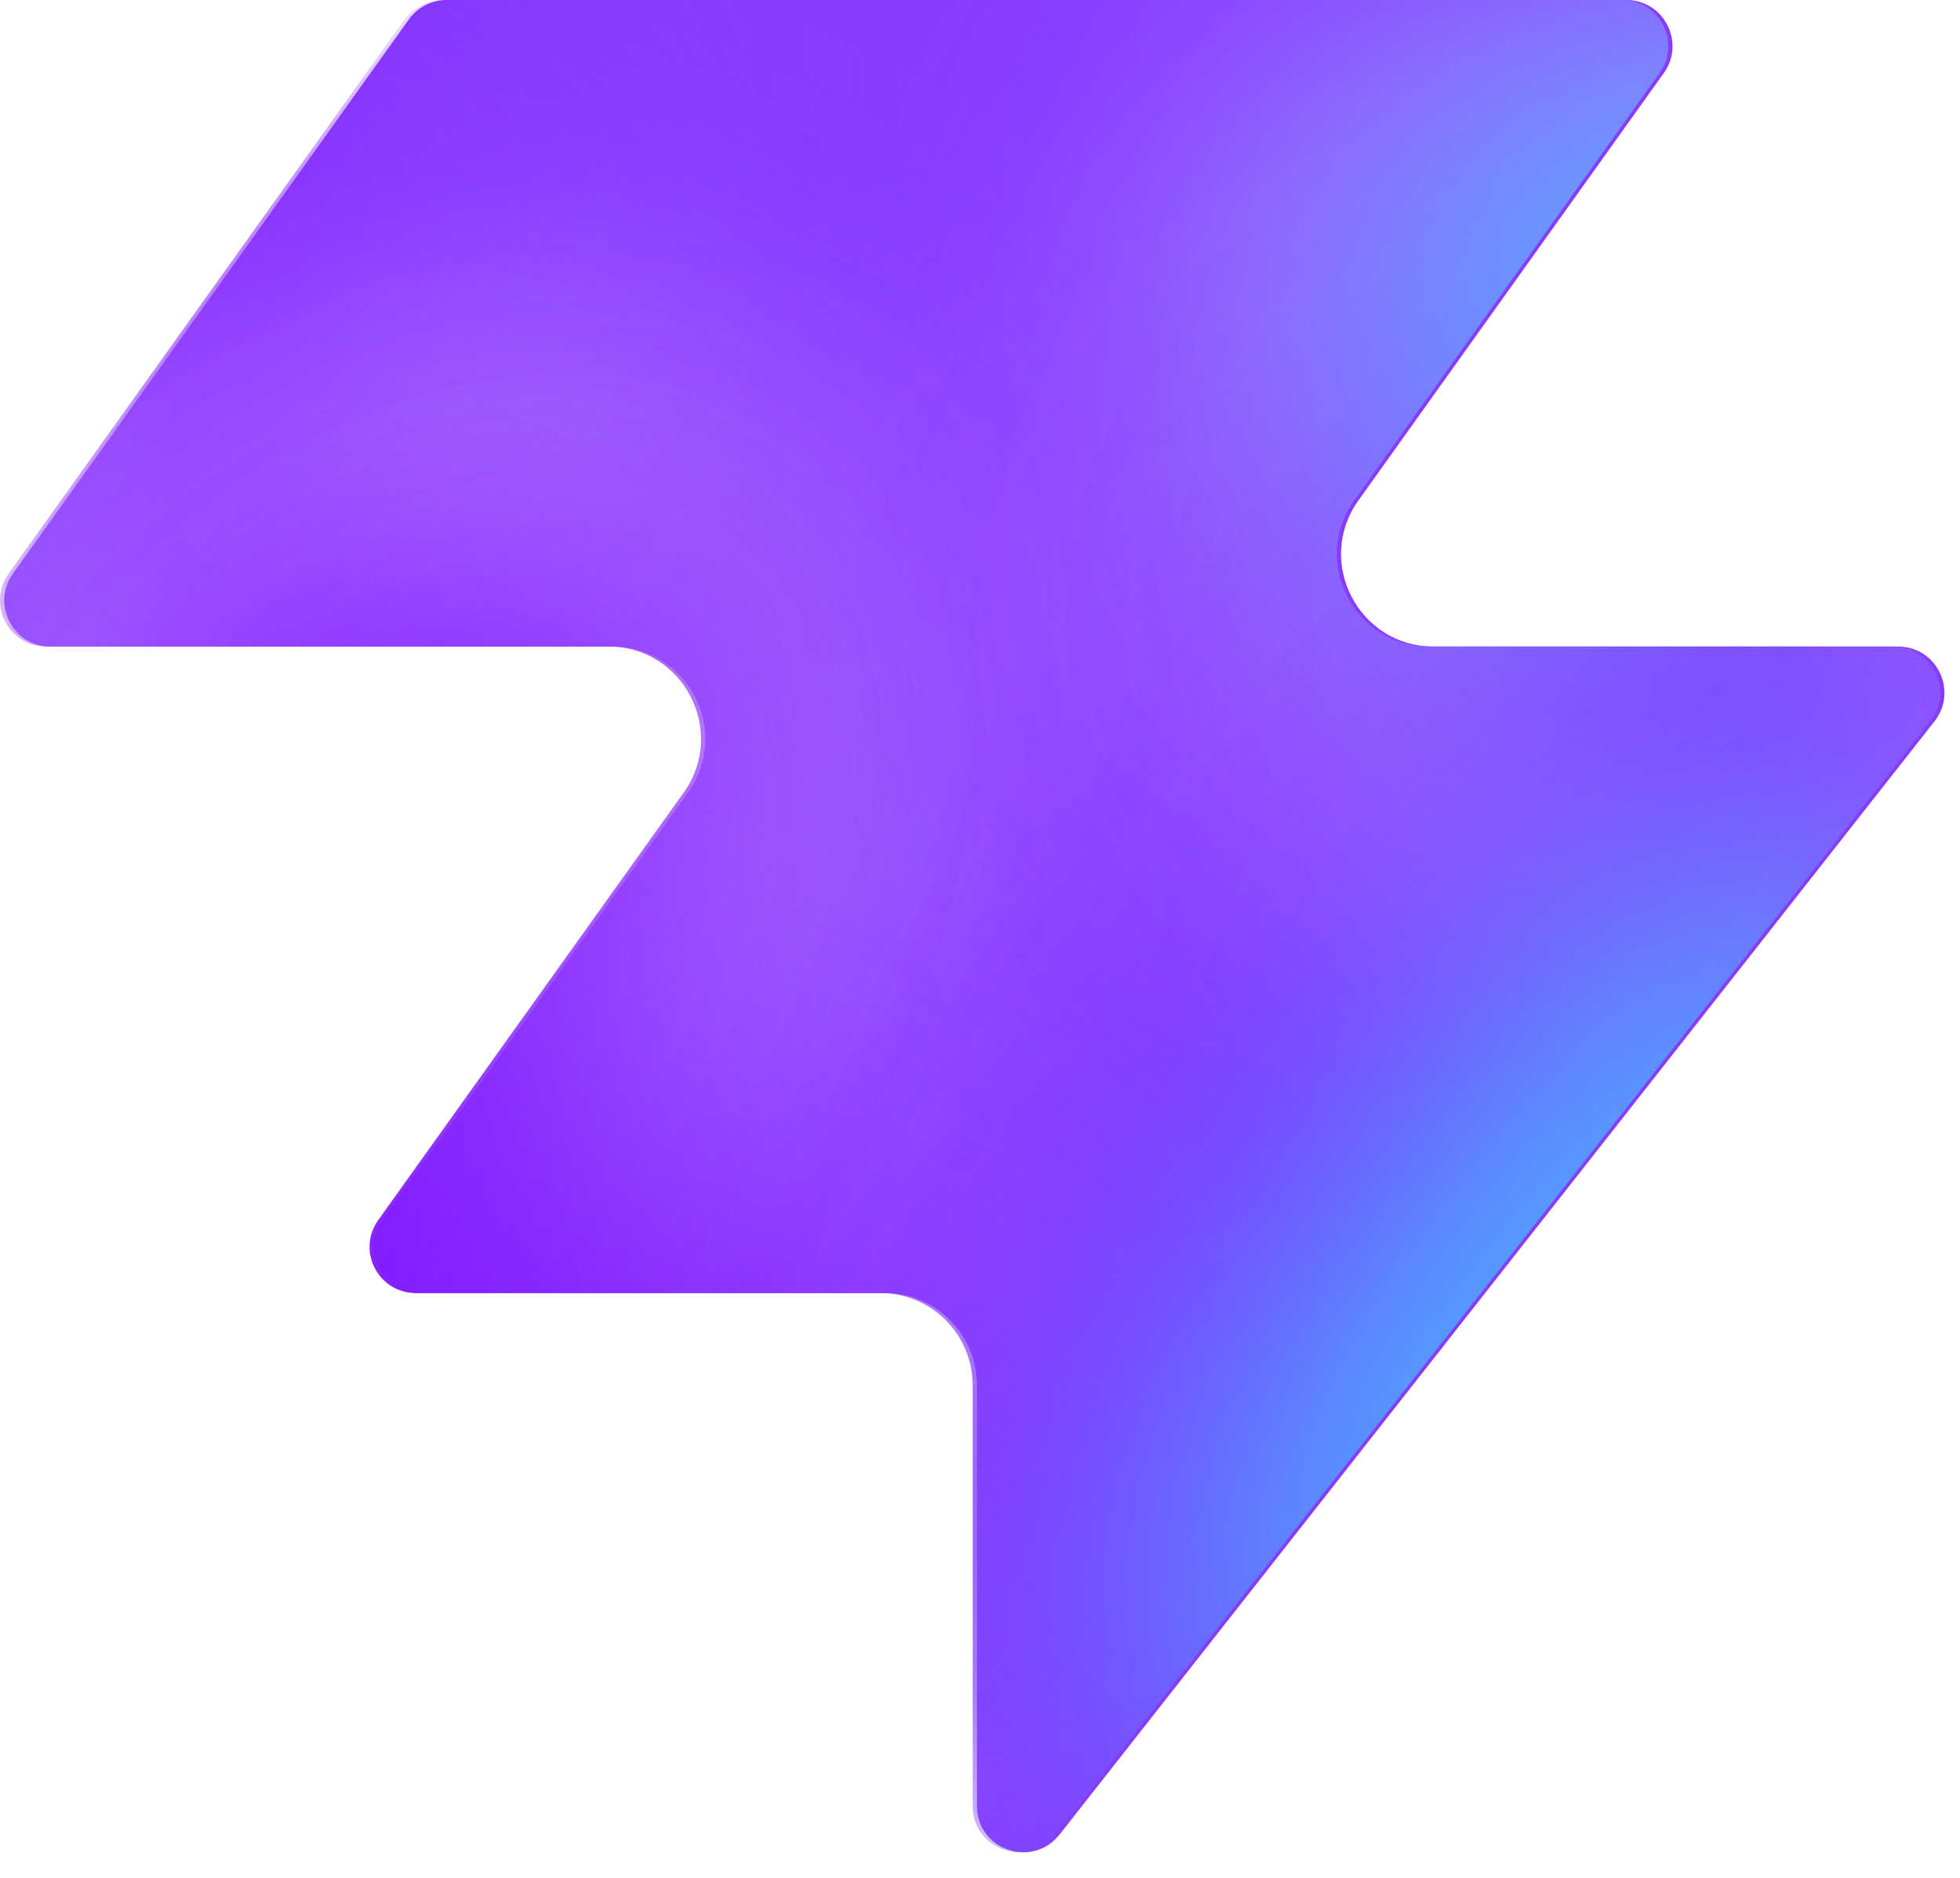
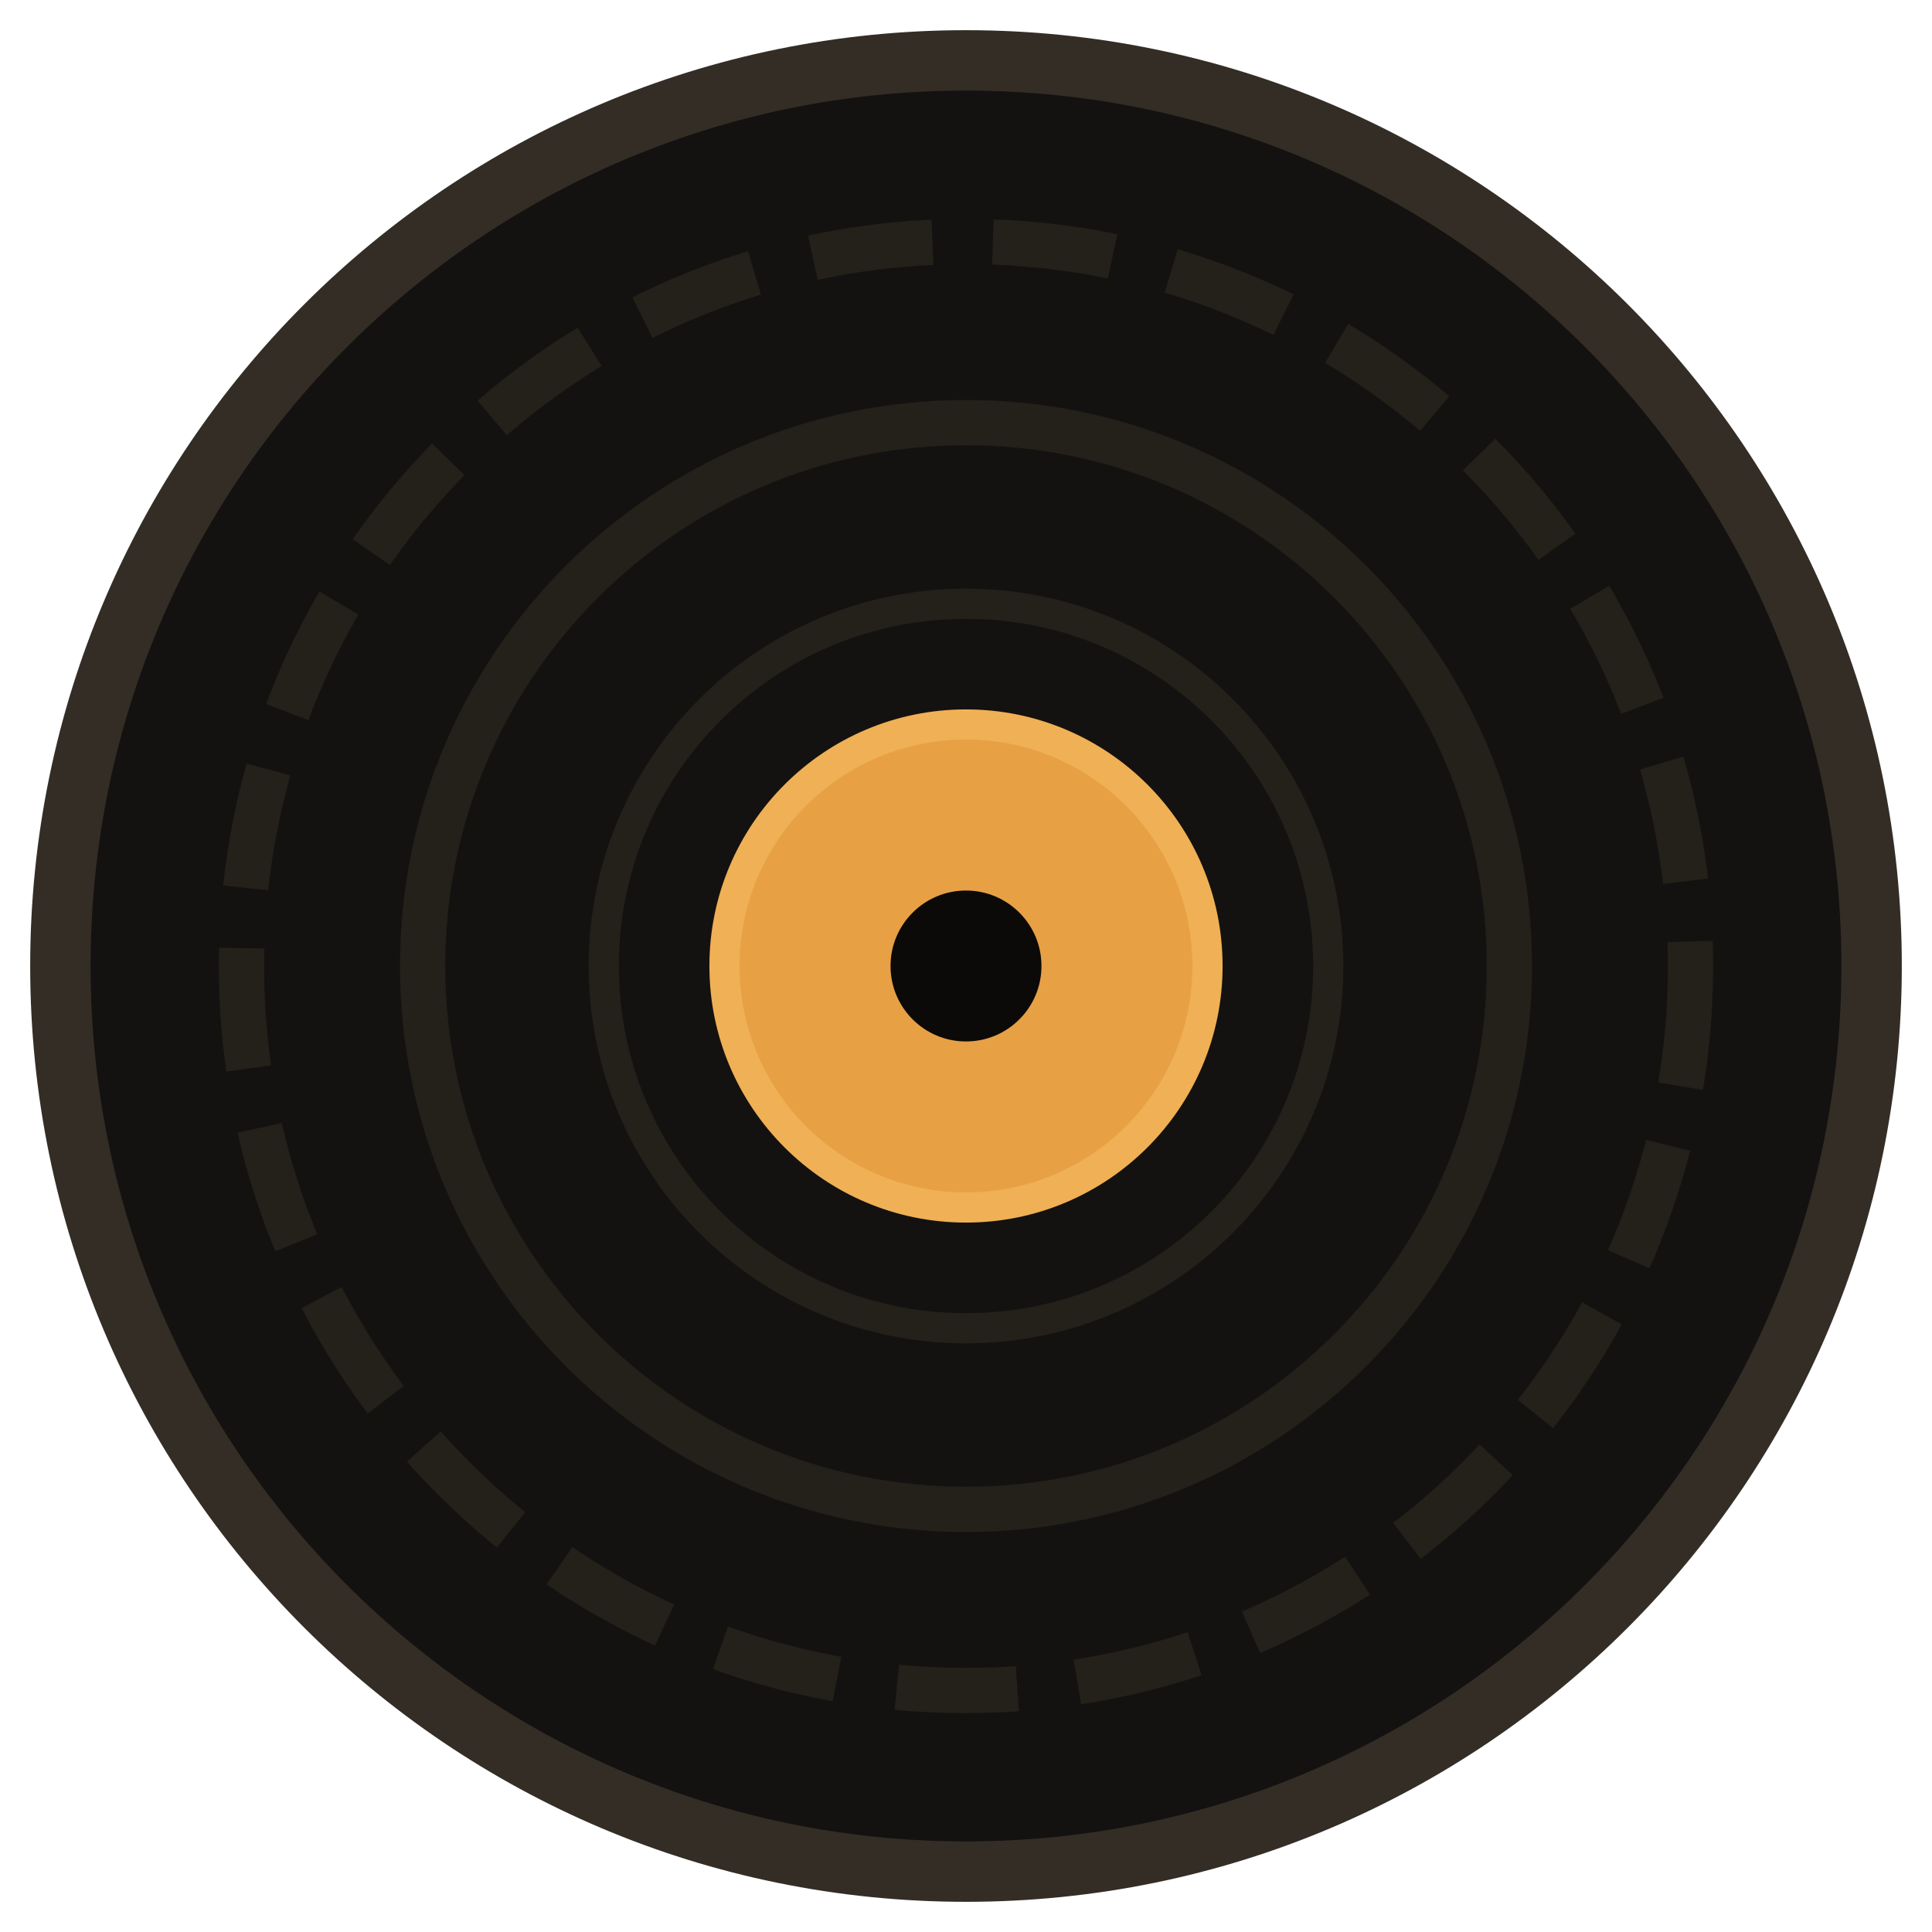
- <svg xmlns="http://www.w3.org/2000/svg" width="48" height="46" fill="none" viewBox="0 0 48 46">
-   <path fill="#863bff" d="M25.946 44.938c-.664.845-2.021.375-2.021-.698V33.937a2.26 2.26 0 0 0-2.262-2.262H10.287c-.92 0-1.456-1.04-.92-1.788l7.48-10.471c1.07-1.497 0-3.578-1.842-3.578H1.237c-.92 0-1.456-1.04-.92-1.788L10.013.474c.214-.297.556-.474.92-.474h28.894c.92 0 1.456 1.04.92 1.788l-7.48 10.471c-1.07 1.498 0 3.579 1.842 3.579h11.377c.943 0 1.473 1.088.89 1.83L25.947 44.94z" style="fill:#863bff;fill:color(display-p3 .525 .23 1);fill-opacity:1" />
-   <mask id="a" width="48" height="46" x="0" y="0" maskUnits="userSpaceOnUse" style="mask-type:alpha">
-     <path fill="#000" d="M25.842 44.938c-.664.844-2.021.375-2.021-.698V33.937a2.26 2.26 0 0 0-2.262-2.262H10.183c-.92 0-1.456-1.04-.92-1.788l7.48-10.471c1.07-1.498 0-3.579-1.842-3.579H1.133c-.92 0-1.456-1.04-.92-1.787L9.91.473c.214-.297.556-.474.92-.474h28.894c.92 0 1.456 1.04.92 1.788l-7.48 10.471c-1.07 1.498 0 3.578 1.842 3.578h11.377c.943 0 1.473 1.088.89 1.832L25.843 44.94z" style="fill:#000;fill-opacity:1" />
-   </mask>
-   <g mask="url(#a)">
-     <g filter="url(#b)">
-       <ellipse cx="5.508" cy="14.704" fill="#ede6ff" rx="5.508" ry="14.704" style="fill:#ede6ff;fill:color(display-p3 .927 .903 1);fill-opacity:1" transform="matrix(.00324 1 1 -.00324 -4.47 31.516)" />
-     </g>
-     <g filter="url(#c)">
-       <ellipse cx="10.399" cy="29.851" fill="#ede6ff" rx="10.399" ry="29.851" style="fill:#ede6ff;fill:color(display-p3 .927 .903 1);fill-opacity:1" transform="matrix(.00324 1 1 -.00324 -39.328 7.883)" />
-     </g>
-     <g filter="url(#d)">
-       <ellipse cx="5.508" cy="30.487" fill="#7e14ff" rx="5.508" ry="30.487" style="fill:#7e14ff;fill:color(display-p3 .492 .077 1);fill-opacity:1" transform="rotate(89.814 -25.913 -14.639)scale(1 -1)" />
-     </g>
-     <g filter="url(#e)">
-       <ellipse cx="5.508" cy="30.599" fill="#7e14ff" rx="5.508" ry="30.599" style="fill:#7e14ff;fill:color(display-p3 .492 .077 1);fill-opacity:1" transform="rotate(89.814 -32.644 -3.334)scale(1 -1)" />
-     </g>
-     <g filter="url(#f)">
-       <ellipse cx="5.508" cy="30.599" fill="#7e14ff" rx="5.508" ry="30.599" style="fill:#7e14ff;fill:color(display-p3 .492 .077 1);fill-opacity:1" transform="matrix(.00324 1 1 -.00324 -34.34 30.47)" />
-     </g>
-     <g filter="url(#g)">
-       <ellipse cx="14.072" cy="22.078" fill="#ede6ff" rx="14.072" ry="22.078" style="fill:#ede6ff;fill:color(display-p3 .927 .903 1);fill-opacity:1" transform="rotate(93.35 24.506 48.493)scale(-1 1)" />
-     </g>
-     <g filter="url(#h)">
-       <ellipse cx="3.47" cy="21.501" fill="#7e14ff" rx="3.47" ry="21.501" style="fill:#7e14ff;fill:color(display-p3 .492 .077 1);fill-opacity:1" transform="rotate(89.009 28.708 47.59)scale(-1 1)" />
-     </g>
-     <g filter="url(#i)">
-       <ellipse cx="3.47" cy="21.501" fill="#7e14ff" rx="3.47" ry="21.501" style="fill:#7e14ff;fill:color(display-p3 .492 .077 1);fill-opacity:1" transform="rotate(89.009 28.708 47.59)scale(-1 1)" />
-     </g>
-     <g filter="url(#j)">
-       <ellipse cx=".387" cy="8.972" fill="#7e14ff" rx="4.407" ry="29.108" style="fill:#7e14ff;fill:color(display-p3 .492 .077 1);fill-opacity:1" transform="rotate(39.51 .387 8.972)" />
-     </g>
-     <g filter="url(#k)">
-       <ellipse cx="47.523" cy="-6.092" fill="#7e14ff" rx="4.407" ry="29.108" style="fill:#7e14ff;fill:color(display-p3 .492 .077 1);fill-opacity:1" transform="rotate(37.892 47.523 -6.092)" />
-     </g>
-     <g filter="url(#l)">
-       <ellipse cx="41.412" cy="6.333" fill="#47bfff" rx="5.971" ry="9.665" style="fill:#47bfff;fill:color(display-p3 .28 .748 1);fill-opacity:1" transform="rotate(37.892 41.412 6.333)" />
-     </g>
-     <g filter="url(#m)">
-       <ellipse cx="-1.879" cy="38.332" fill="#7e14ff" rx="4.407" ry="29.108" style="fill:#7e14ff;fill:color(display-p3 .492 .077 1);fill-opacity:1" transform="rotate(37.892 -1.88 38.332)" />
-     </g>
-     <g filter="url(#n)">
-       <ellipse cx="-1.879" cy="38.332" fill="#7e14ff" rx="4.407" ry="29.108" style="fill:#7e14ff;fill:color(display-p3 .492 .077 1);fill-opacity:1" transform="rotate(37.892 -1.88 38.332)" />
-     </g>
-     <g filter="url(#o)">
-       <ellipse cx="35.651" cy="29.907" fill="#7e14ff" rx="4.407" ry="29.108" style="fill:#7e14ff;fill:color(display-p3 .492 .077 1);fill-opacity:1" transform="rotate(37.892 35.651 29.907)" />
-     </g>
-     <g filter="url(#p)">
-       <ellipse cx="38.418" cy="32.4" fill="#47bfff" rx="5.971" ry="15.297" style="fill:#47bfff;fill:color(display-p3 .28 .748 1);fill-opacity:1" transform="rotate(37.892 38.418 32.4)" />
-     </g>
-   </g>
-   <defs>
-     <filter id="b" width="60.045" height="41.654" x="-19.77" y="16.149" color-interpolation-filters="sRGB" filterUnits="userSpaceOnUse">
-       <feFlood flood-opacity="0" result="BackgroundImageFix" />
-       <feBlend in="SourceGraphic" in2="BackgroundImageFix" result="shape" />
-       <feGaussianBlur result="effect1_foregroundBlur_2002_17158" stdDeviation="7.659" />
-     </filter>
-     <filter id="c" width="90.34" height="51.437" x="-54.613" y="-7.533" color-interpolation-filters="sRGB" filterUnits="userSpaceOnUse">
-       <feFlood flood-opacity="0" result="BackgroundImageFix" />
-       <feBlend in="SourceGraphic" in2="BackgroundImageFix" result="shape" />
-       <feGaussianBlur result="effect1_foregroundBlur_2002_17158" stdDeviation="7.659" />
-     </filter>
-     <filter id="d" width="79.355" height="29.4" x="-49.64" y="2.03" color-interpolation-filters="sRGB" filterUnits="userSpaceOnUse">
-       <feFlood flood-opacity="0" result="BackgroundImageFix" />
-       <feBlend in="SourceGraphic" in2="BackgroundImageFix" result="shape" />
-       <feGaussianBlur result="effect1_foregroundBlur_2002_17158" stdDeviation="4.596" />
-     </filter>
-     <filter id="e" width="79.579" height="29.4" x="-45.045" y="20.029" color-interpolation-filters="sRGB" filterUnits="userSpaceOnUse">
-       <feFlood flood-opacity="0" result="BackgroundImageFix" />
-       <feBlend in="SourceGraphic" in2="BackgroundImageFix" result="shape" />
-       <feGaussianBlur result="effect1_foregroundBlur_2002_17158" stdDeviation="4.596" />
-     </filter>
-     <filter id="f" width="79.579" height="29.4" x="-43.513" y="21.178" color-interpolation-filters="sRGB" filterUnits="userSpaceOnUse">
-       <feFlood flood-opacity="0" result="BackgroundImageFix" />
-       <feBlend in="SourceGraphic" in2="BackgroundImageFix" result="shape" />
-       <feGaussianBlur result="effect1_foregroundBlur_2002_17158" stdDeviation="4.596" />
-     </filter>
-     <filter id="g" width="74.749" height="58.852" x="15.756" y="-17.901" color-interpolation-filters="sRGB" filterUnits="userSpaceOnUse">
-       <feFlood flood-opacity="0" result="BackgroundImageFix" />
-       <feBlend in="SourceGraphic" in2="BackgroundImageFix" result="shape" />
-       <feGaussianBlur result="effect1_foregroundBlur_2002_17158" stdDeviation="7.659" />
-     </filter>
-     <filter id="h" width="61.377" height="25.362" x="23.548" y="2.284" color-interpolation-filters="sRGB" filterUnits="userSpaceOnUse">
-       <feFlood flood-opacity="0" result="BackgroundImageFix" />
-       <feBlend in="SourceGraphic" in2="BackgroundImageFix" result="shape" />
-       <feGaussianBlur result="effect1_foregroundBlur_2002_17158" stdDeviation="4.596" />
-     </filter>
-     <filter id="i" width="61.377" height="25.362" x="23.548" y="2.284" color-interpolation-filters="sRGB" filterUnits="userSpaceOnUse">
-       <feFlood flood-opacity="0" result="BackgroundImageFix" />
-       <feBlend in="SourceGraphic" in2="BackgroundImageFix" result="shape" />
-       <feGaussianBlur result="effect1_foregroundBlur_2002_17158" stdDeviation="4.596" />
-     </filter>
-     <filter id="j" width="56.045" height="63.649" x="-27.636" y="-22.853" color-interpolation-filters="sRGB" filterUnits="userSpaceOnUse">
-       <feFlood flood-opacity="0" result="BackgroundImageFix" />
-       <feBlend in="SourceGraphic" in2="BackgroundImageFix" result="shape" />
-       <feGaussianBlur result="effect1_foregroundBlur_2002_17158" stdDeviation="4.596" />
-     </filter>
-     <filter id="k" width="54.814" height="64.646" x="20.116" y="-38.415" color-interpolation-filters="sRGB" filterUnits="userSpaceOnUse">
-       <feFlood flood-opacity="0" result="BackgroundImageFix" />
-       <feBlend in="SourceGraphic" in2="BackgroundImageFix" result="shape" />
-       <feGaussianBlur result="effect1_foregroundBlur_2002_17158" stdDeviation="4.596" />
-     </filter>
-     <filter id="l" width="33.541" height="35.313" x="24.641" y="-11.323" color-interpolation-filters="sRGB" filterUnits="userSpaceOnUse">
-       <feFlood flood-opacity="0" result="BackgroundImageFix" />
-       <feBlend in="SourceGraphic" in2="BackgroundImageFix" result="shape" />
-       <feGaussianBlur result="effect1_foregroundBlur_2002_17158" stdDeviation="4.596" />
-     </filter>
-     <filter id="m" width="54.814" height="64.646" x="-29.286" y="6.009" color-interpolation-filters="sRGB" filterUnits="userSpaceOnUse">
-       <feFlood flood-opacity="0" result="BackgroundImageFix" />
-       <feBlend in="SourceGraphic" in2="BackgroundImageFix" result="shape" />
-       <feGaussianBlur result="effect1_foregroundBlur_2002_17158" stdDeviation="4.596" />
-     </filter>
-     <filter id="n" width="54.814" height="64.646" x="-29.286" y="6.009" color-interpolation-filters="sRGB" filterUnits="userSpaceOnUse">
-       <feFlood flood-opacity="0" result="BackgroundImageFix" />
-       <feBlend in="SourceGraphic" in2="BackgroundImageFix" result="shape" />
-       <feGaussianBlur result="effect1_foregroundBlur_2002_17158" stdDeviation="4.596" />
-     </filter>
-     <filter id="o" width="54.814" height="64.646" x="8.244" y="-2.416" color-interpolation-filters="sRGB" filterUnits="userSpaceOnUse">
-       <feFlood flood-opacity="0" result="BackgroundImageFix" />
-       <feBlend in="SourceGraphic" in2="BackgroundImageFix" result="shape" />
-       <feGaussianBlur result="effect1_foregroundBlur_2002_17158" stdDeviation="4.596" />
-     </filter>
-     <filter id="p" width="39.409" height="43.623" x="18.713" y="10.588" color-interpolation-filters="sRGB" filterUnits="userSpaceOnUse">
-       <feFlood flood-opacity="0" result="BackgroundImageFix" />
-       <feBlend in="SourceGraphic" in2="BackgroundImageFix" result="shape" />
-       <feGaussianBlur result="effect1_foregroundBlur_2002_17158" stdDeviation="4.596" />
-     </filter>
-   </defs>
+ <svg xmlns="http://www.w3.org/2000/svg" viewBox="0 0 64 64" fill="none">
+   <circle cx="32" cy="32" r="30" fill="#141210" stroke="#332d26" stroke-width="2" />
+   <circle cx="32" cy="32" r="24" stroke="#24201a" stroke-width="1.5" stroke-dasharray="4 2" />
+   <circle cx="32" cy="32" r="18" stroke="#24201a" stroke-width="1.5" />
+   <circle cx="32" cy="32" r="12" stroke="#24201a" stroke-width="1" />
+   <circle cx="32" cy="32" r="8" fill="#e8a045" stroke="#f0b055" stroke-width="1" />
+   <circle cx="32" cy="32" r="2.5" fill="#0c0a08" />
</svg>
